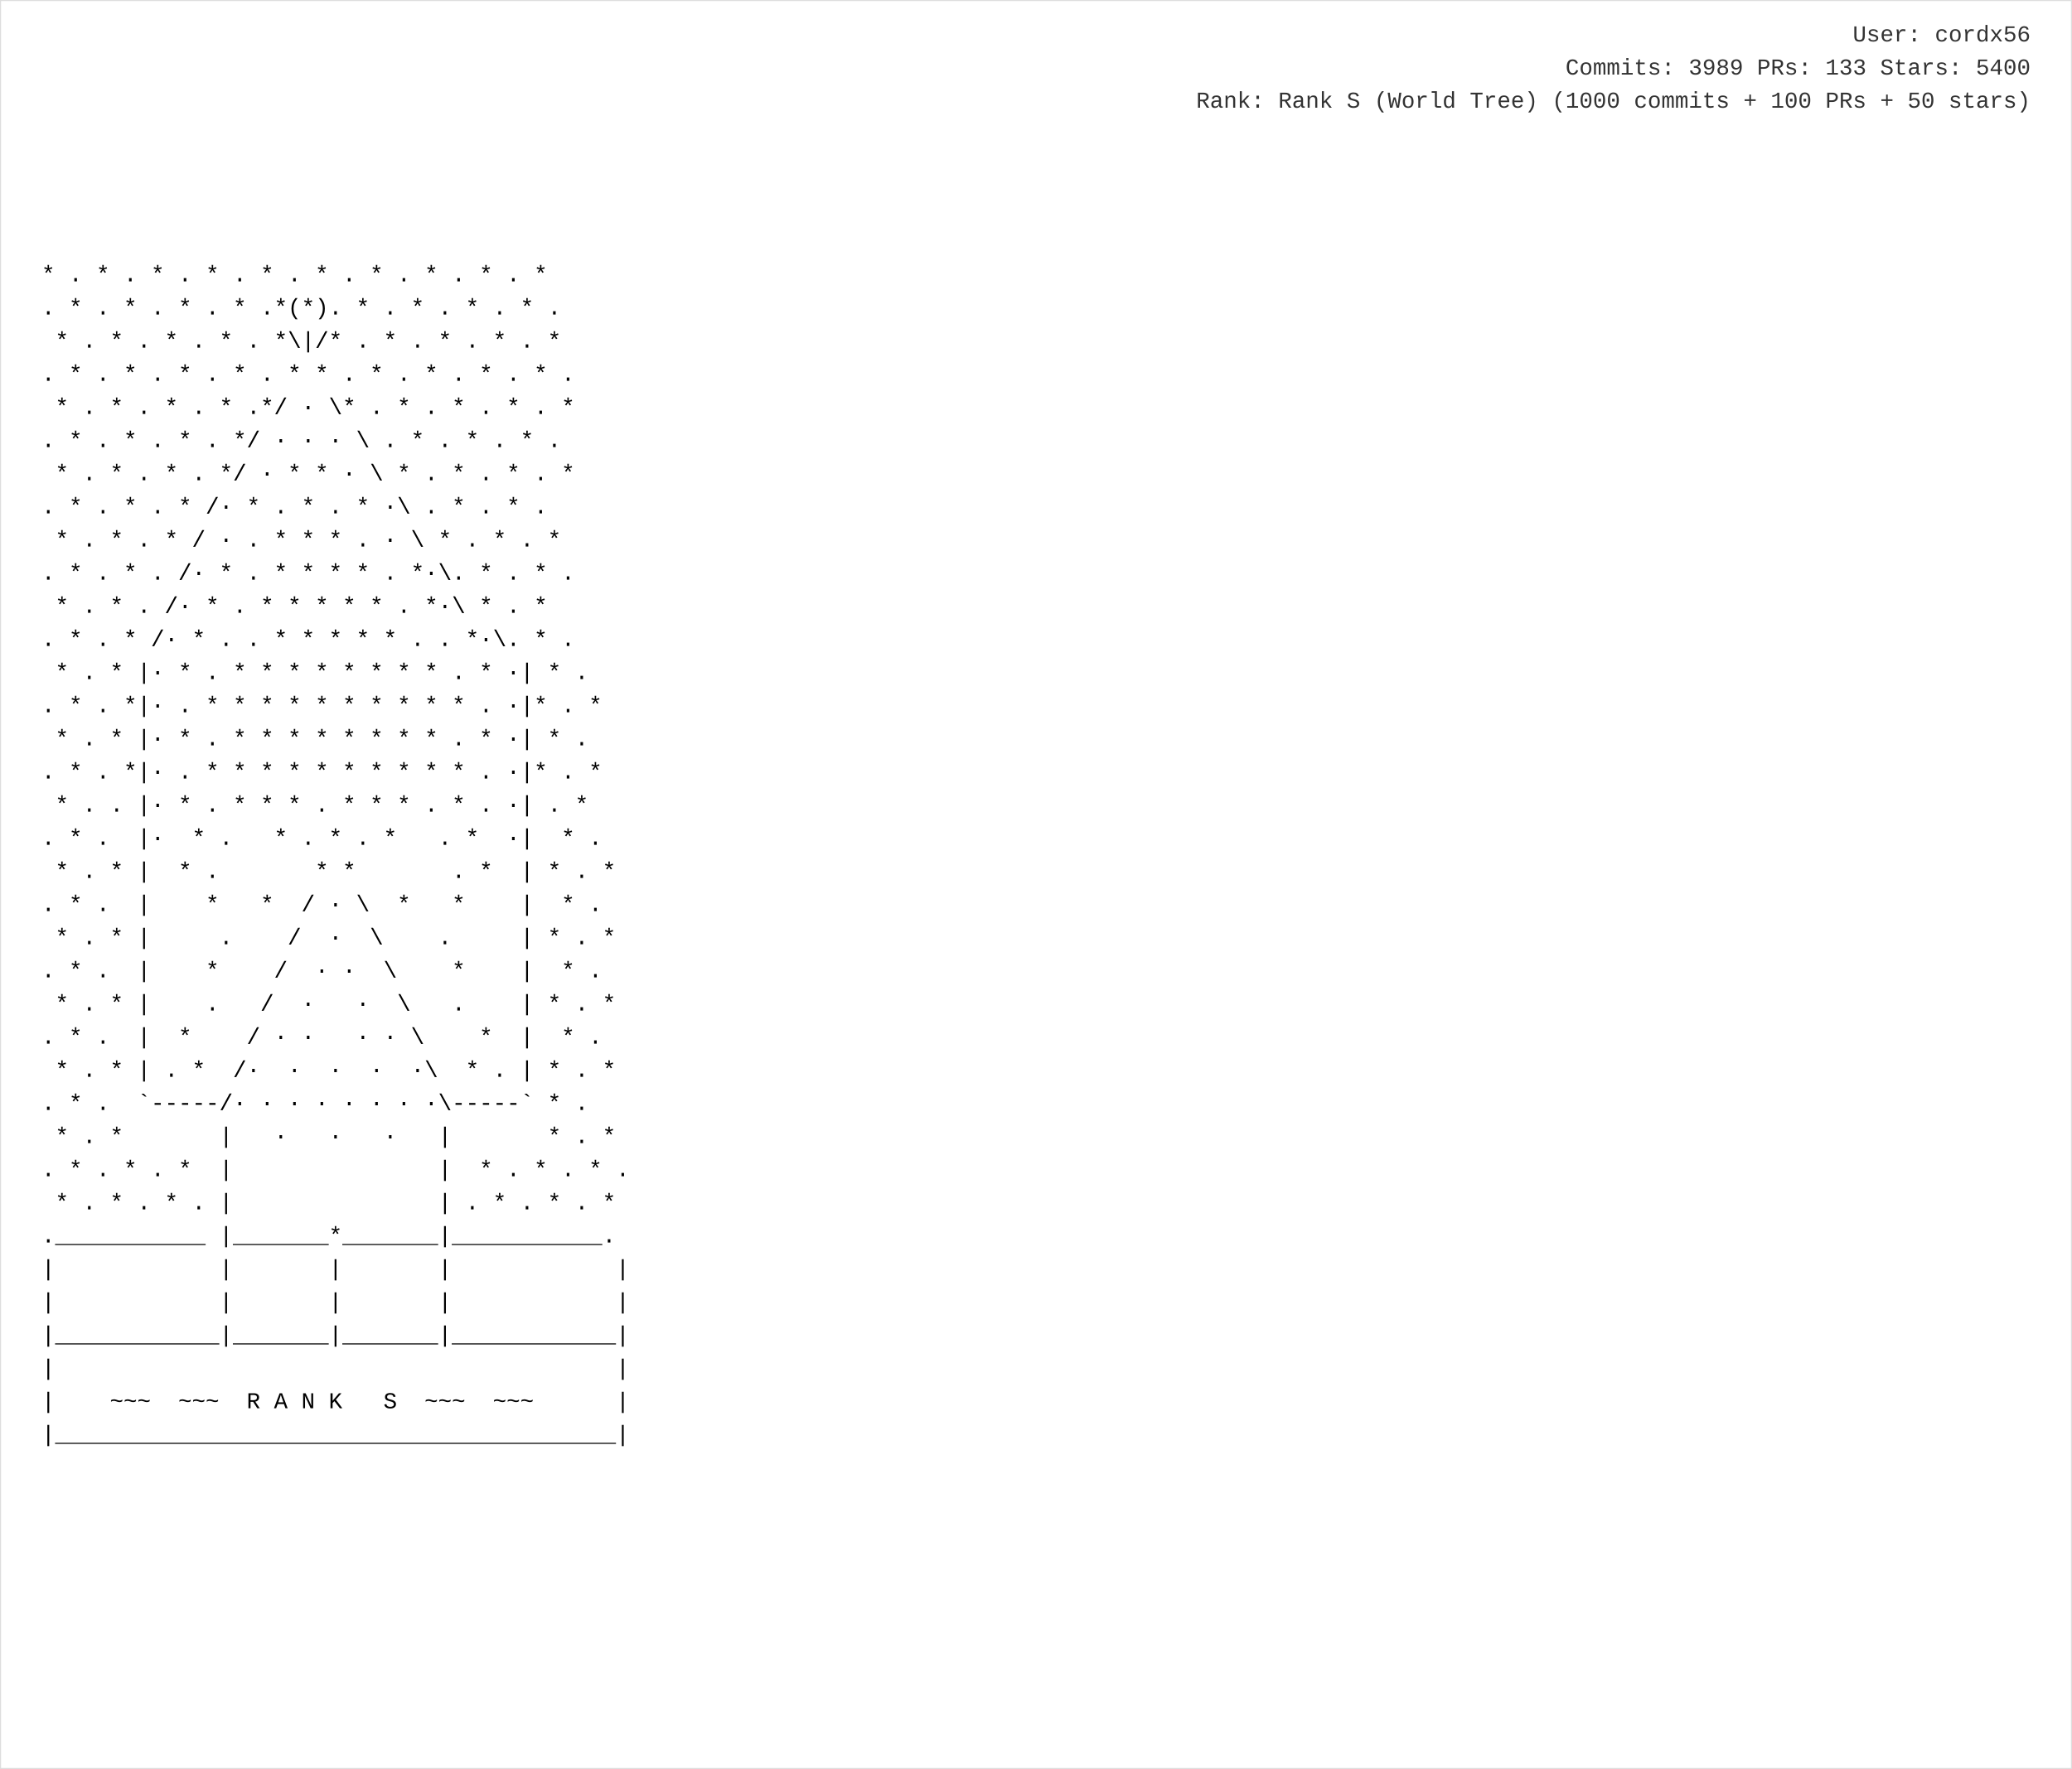
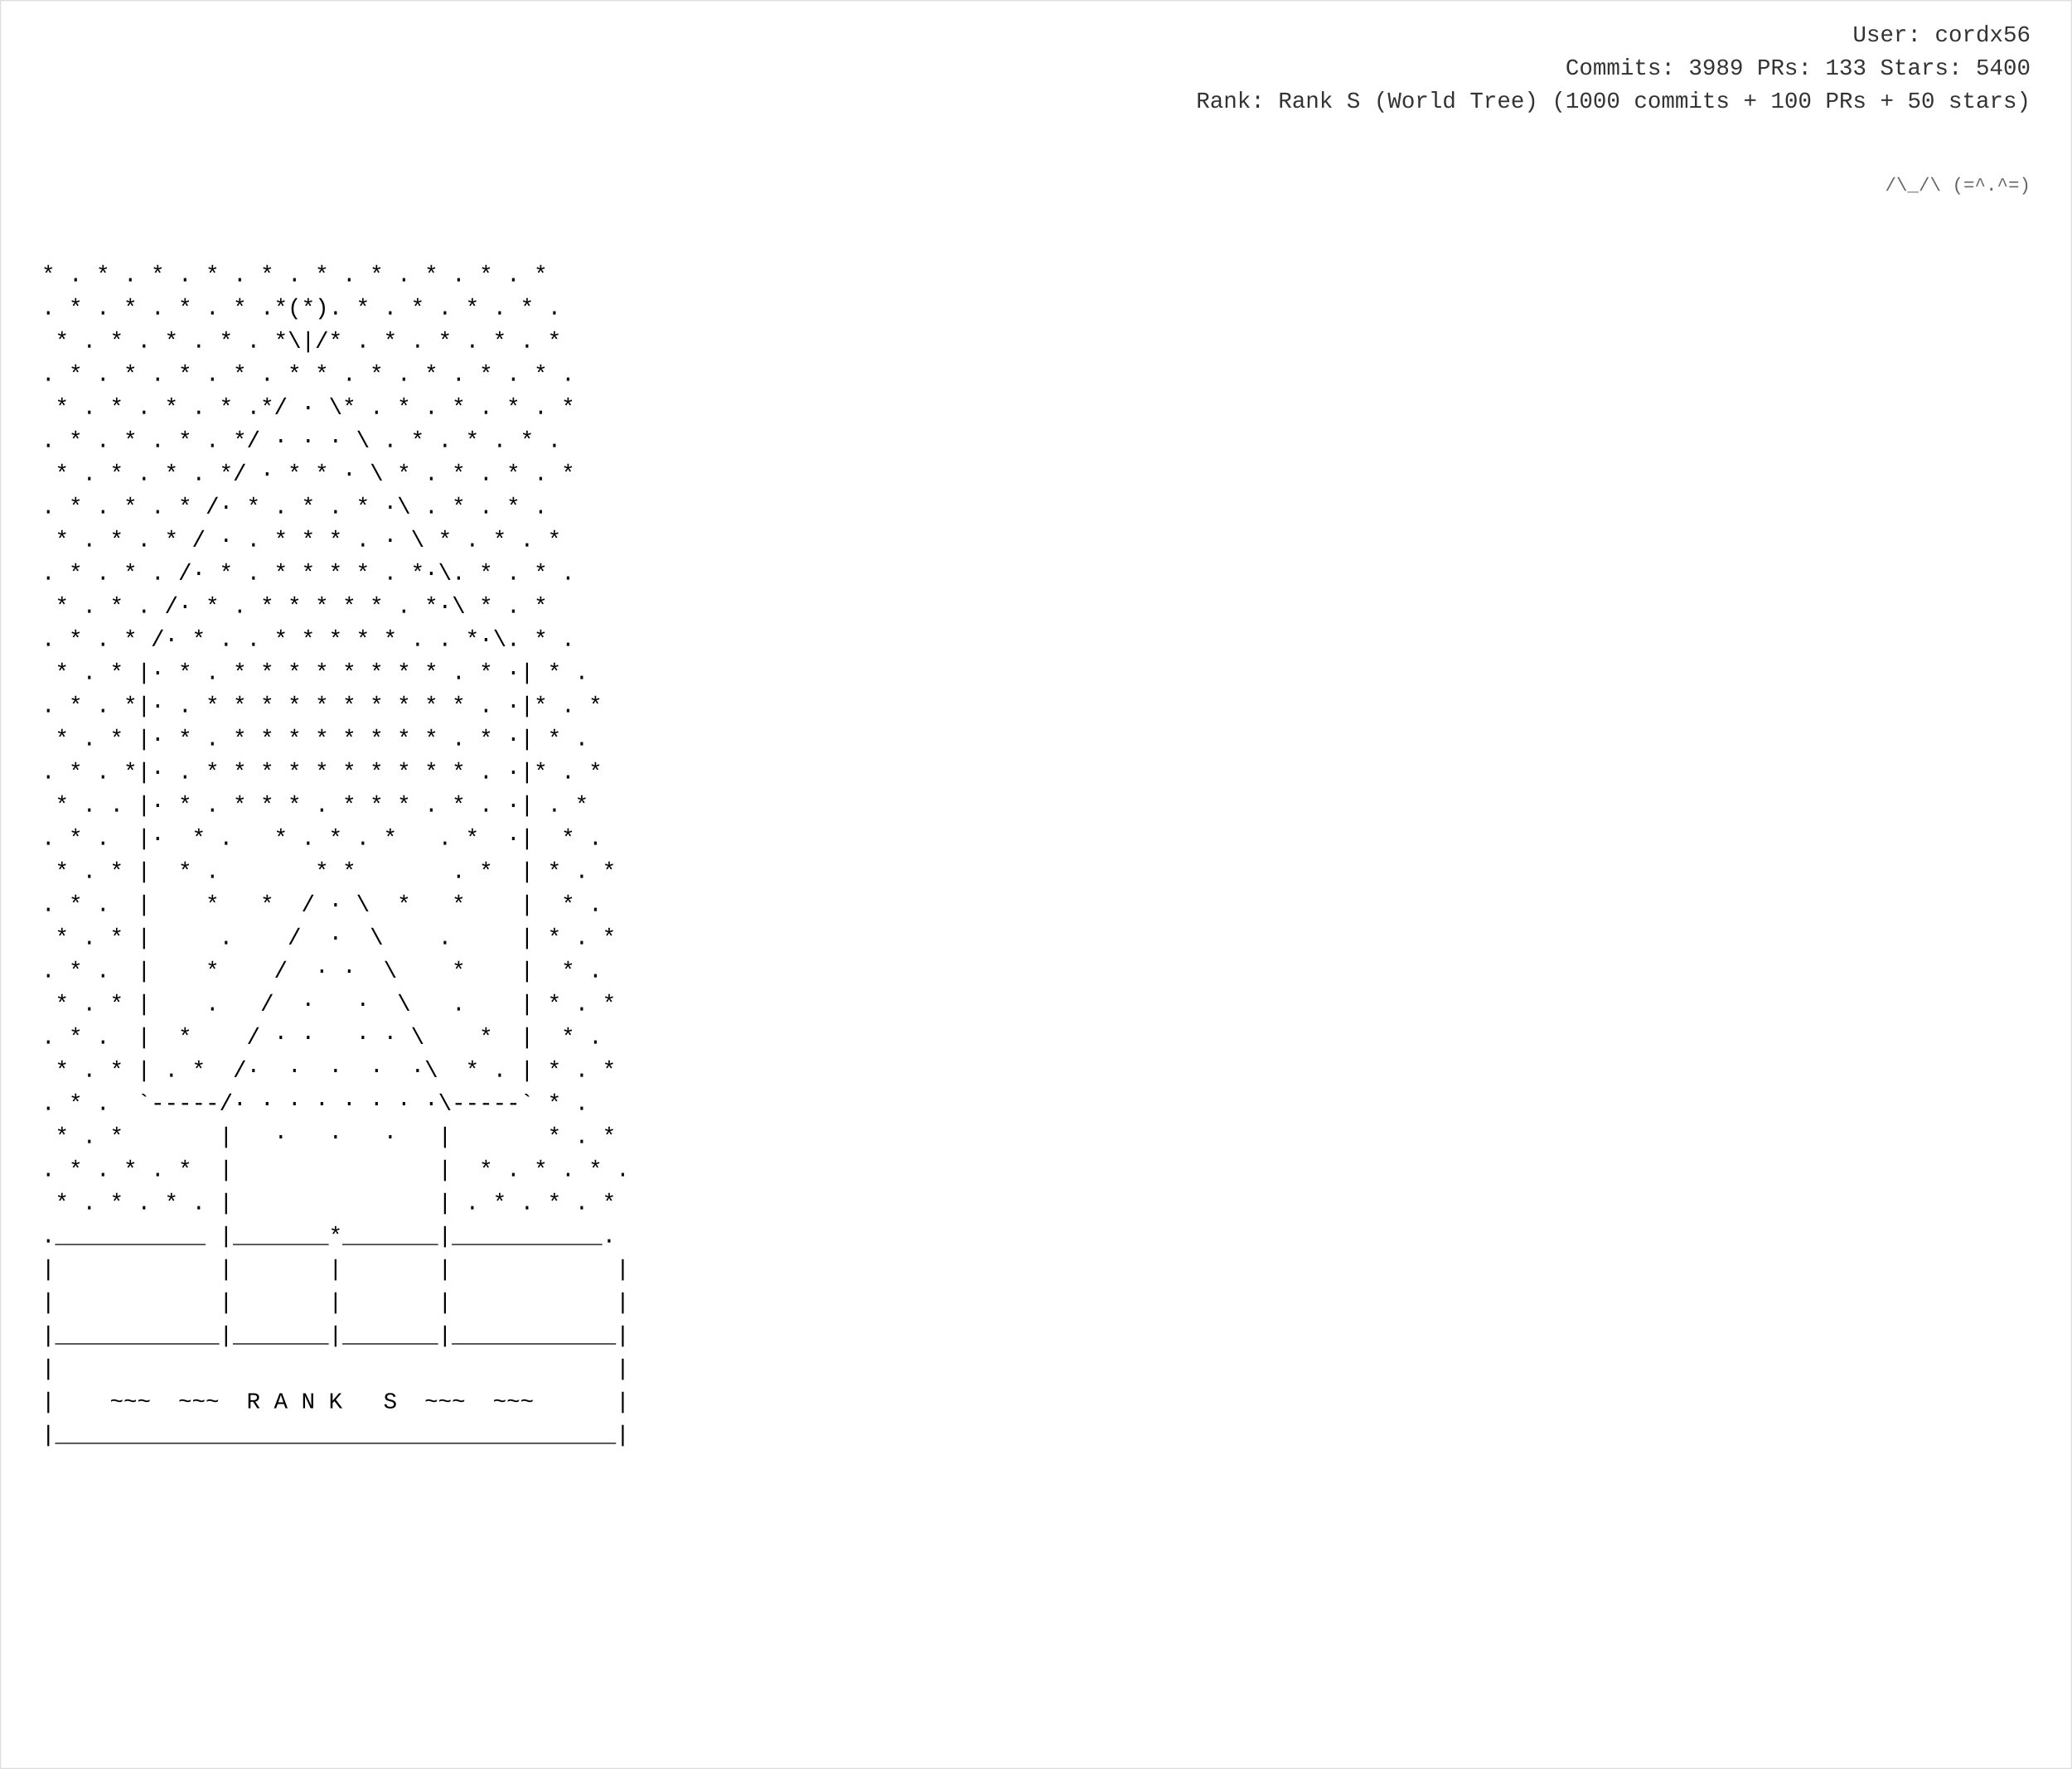
<svg xmlns="http://www.w3.org/2000/svg" viewBox="0 0 1000 854" style="background-color: #ffffff">
  <defs>
    <style type="text/css">
      text { font-family: 'Monaco', 'Menlo', 'Ubuntu Mono', 'Courier New', monospace; font-size: 12px; fill: #000; }
      .ascii-art { font-size: 11px; white-space: pre; }
      .info { font-size: 11px; fill: #333; }
      .progress-label { font-size: 9px; fill: #666; }
    </style>
  </defs>
  <rect width="1000" height="854" fill="white" stroke="#ddd" stroke-width="1" />
  <text x="980" y="20" class="info" text-anchor="end">User: cordx56</text>
  <text x="980" y="36" class="info" text-anchor="end">Commits: 3989  PRs: 133  Stars: 5400</text>
  <text x="980" y="52" class="info" text-anchor="end">Rank: Rank S (World Tree)  (1000 commits + 100 PRs + 50 stars)</text>
+   <text x="980" y="92" class="progress-label" text-anchor="end">/\_/\ (=^.^=)</text>
  <g>
    <text x="20" y="130" class="ascii-art" xml:space="preserve" dominant-baseline="hanging">* . * . * . * . * . * . * . * . * . *</text>
    <text x="20" y="146" class="ascii-art" xml:space="preserve" dominant-baseline="hanging">. * . * . * . * .*(*). * . * . * . * .</text>
    <text x="20" y="162" class="ascii-art" xml:space="preserve" dominant-baseline="hanging"> * . * . * . * . *\|/* . * . * . * . *</text>
    <text x="20" y="178" class="ascii-art" xml:space="preserve" dominant-baseline="hanging">. * . * . * . * . * * . * . * . * . * .</text>
    <text x="20" y="194" class="ascii-art" xml:space="preserve" dominant-baseline="hanging"> * . * . * . * .*/ · \* . * . * . * . *</text>
    <text x="20" y="210" class="ascii-art" xml:space="preserve" dominant-baseline="hanging">. * . * . * . */ · · · \ . * . * . * .</text>
    <text x="20" y="226" class="ascii-art" xml:space="preserve" dominant-baseline="hanging"> * . * . * . */ · * * · \ * . * . * . *</text>
    <text x="20" y="242" class="ascii-art" xml:space="preserve" dominant-baseline="hanging">. * . * . * /· * . * . * ·\ . * . * .</text>
    <text x="20" y="258" class="ascii-art" xml:space="preserve" dominant-baseline="hanging"> * . * . * / · . * * * . · \ * . * . *</text>
    <text x="20" y="274" class="ascii-art" xml:space="preserve" dominant-baseline="hanging">. * . * . /· * . * * * * . *·\. * . * .</text>
    <text x="20" y="290" class="ascii-art" xml:space="preserve" dominant-baseline="hanging"> * . * . /· * . * * * * * . *·\ * . *</text>
    <text x="20" y="306" class="ascii-art" xml:space="preserve" dominant-baseline="hanging">. * . * /· * . . * * * * * . . *·\. * .</text>
    <text x="20" y="322" class="ascii-art" xml:space="preserve" dominant-baseline="hanging"> * . * |· * . * * * * * * * * . * ·| * .</text>
    <text x="20" y="338" class="ascii-art" xml:space="preserve" dominant-baseline="hanging">. * . *|· . * * * * * * * * * * . ·|* . *</text>
    <text x="20" y="354" class="ascii-art" xml:space="preserve" dominant-baseline="hanging"> * . * |· * . * * * * * * * * . * ·| * .</text>
    <text x="20" y="370" class="ascii-art" xml:space="preserve" dominant-baseline="hanging">. * . *|· . * * * * * * * * * * . ·|* . *</text>
    <text x="20" y="386" class="ascii-art" xml:space="preserve" dominant-baseline="hanging"> * . . |· * . * * * . * * * . * . ·| . *</text>
    <text x="20" y="402" class="ascii-art" xml:space="preserve" dominant-baseline="hanging">. * .  |·  * .   * . * . *   . *  ·|  * .</text>
    <text x="20" y="418" class="ascii-art" xml:space="preserve" dominant-baseline="hanging"> * . * |  * .       * *       . *  | * . *</text>
    <text x="20" y="434" class="ascii-art" xml:space="preserve" dominant-baseline="hanging">. * .  |    *   *  / · \  *   *    |  * .</text>
    <text x="20" y="450" class="ascii-art" xml:space="preserve" dominant-baseline="hanging"> * . * |     .    /  ·  \    .     | * . *</text>
    <text x="20" y="466" class="ascii-art" xml:space="preserve" dominant-baseline="hanging">. * .  |    *    /  · ·  \    *    |  * .</text>
    <text x="20" y="482" class="ascii-art" xml:space="preserve" dominant-baseline="hanging"> * . * |    .   /  ·   ·  \   .    | * . *</text>
    <text x="20" y="498" class="ascii-art" xml:space="preserve" dominant-baseline="hanging">. * .  |  *    / · ·   · · \    *  |  * .</text>
    <text x="20" y="514" class="ascii-art" xml:space="preserve" dominant-baseline="hanging"> * . * | . *  /·  ·  ·  ·  ·\  * . | * . *</text>
    <text x="20" y="530" class="ascii-art" xml:space="preserve" dominant-baseline="hanging">. * .  `-----/· · · · · · · ·\-----` * .</text>
    <text x="20" y="546" class="ascii-art" xml:space="preserve" dominant-baseline="hanging"> * . *       |   ·   ·   ·   |       * . *</text>
    <text x="20" y="562" class="ascii-art" xml:space="preserve" dominant-baseline="hanging">. * . * . *  |               |  * . * . * .</text>
    <text x="20" y="578" class="ascii-art" xml:space="preserve" dominant-baseline="hanging"> * . * . * . |               | . * . * . *</text>
    <text x="20" y="594" class="ascii-art" xml:space="preserve" dominant-baseline="hanging">.___________ |_______*_______|___________.</text>
    <text x="20" y="610" class="ascii-art" xml:space="preserve" dominant-baseline="hanging">|            |       |       |            |</text>
    <text x="20" y="626" class="ascii-art" xml:space="preserve" dominant-baseline="hanging">|            |       |       |            |</text>
    <text x="20" y="642" class="ascii-art" xml:space="preserve" dominant-baseline="hanging">|____________|_______|_______|____________|</text>
    <text x="20" y="658" class="ascii-art" xml:space="preserve" dominant-baseline="hanging">|                                         |</text>
    <text x="20" y="674" class="ascii-art" xml:space="preserve" dominant-baseline="hanging">|    ~~~  ~~~  R A N K   S  ~~~  ~~~      |</text>
    <text x="20" y="690" class="ascii-art" xml:space="preserve" dominant-baseline="hanging">|_________________________________________|</text>
  </g>
</svg>
